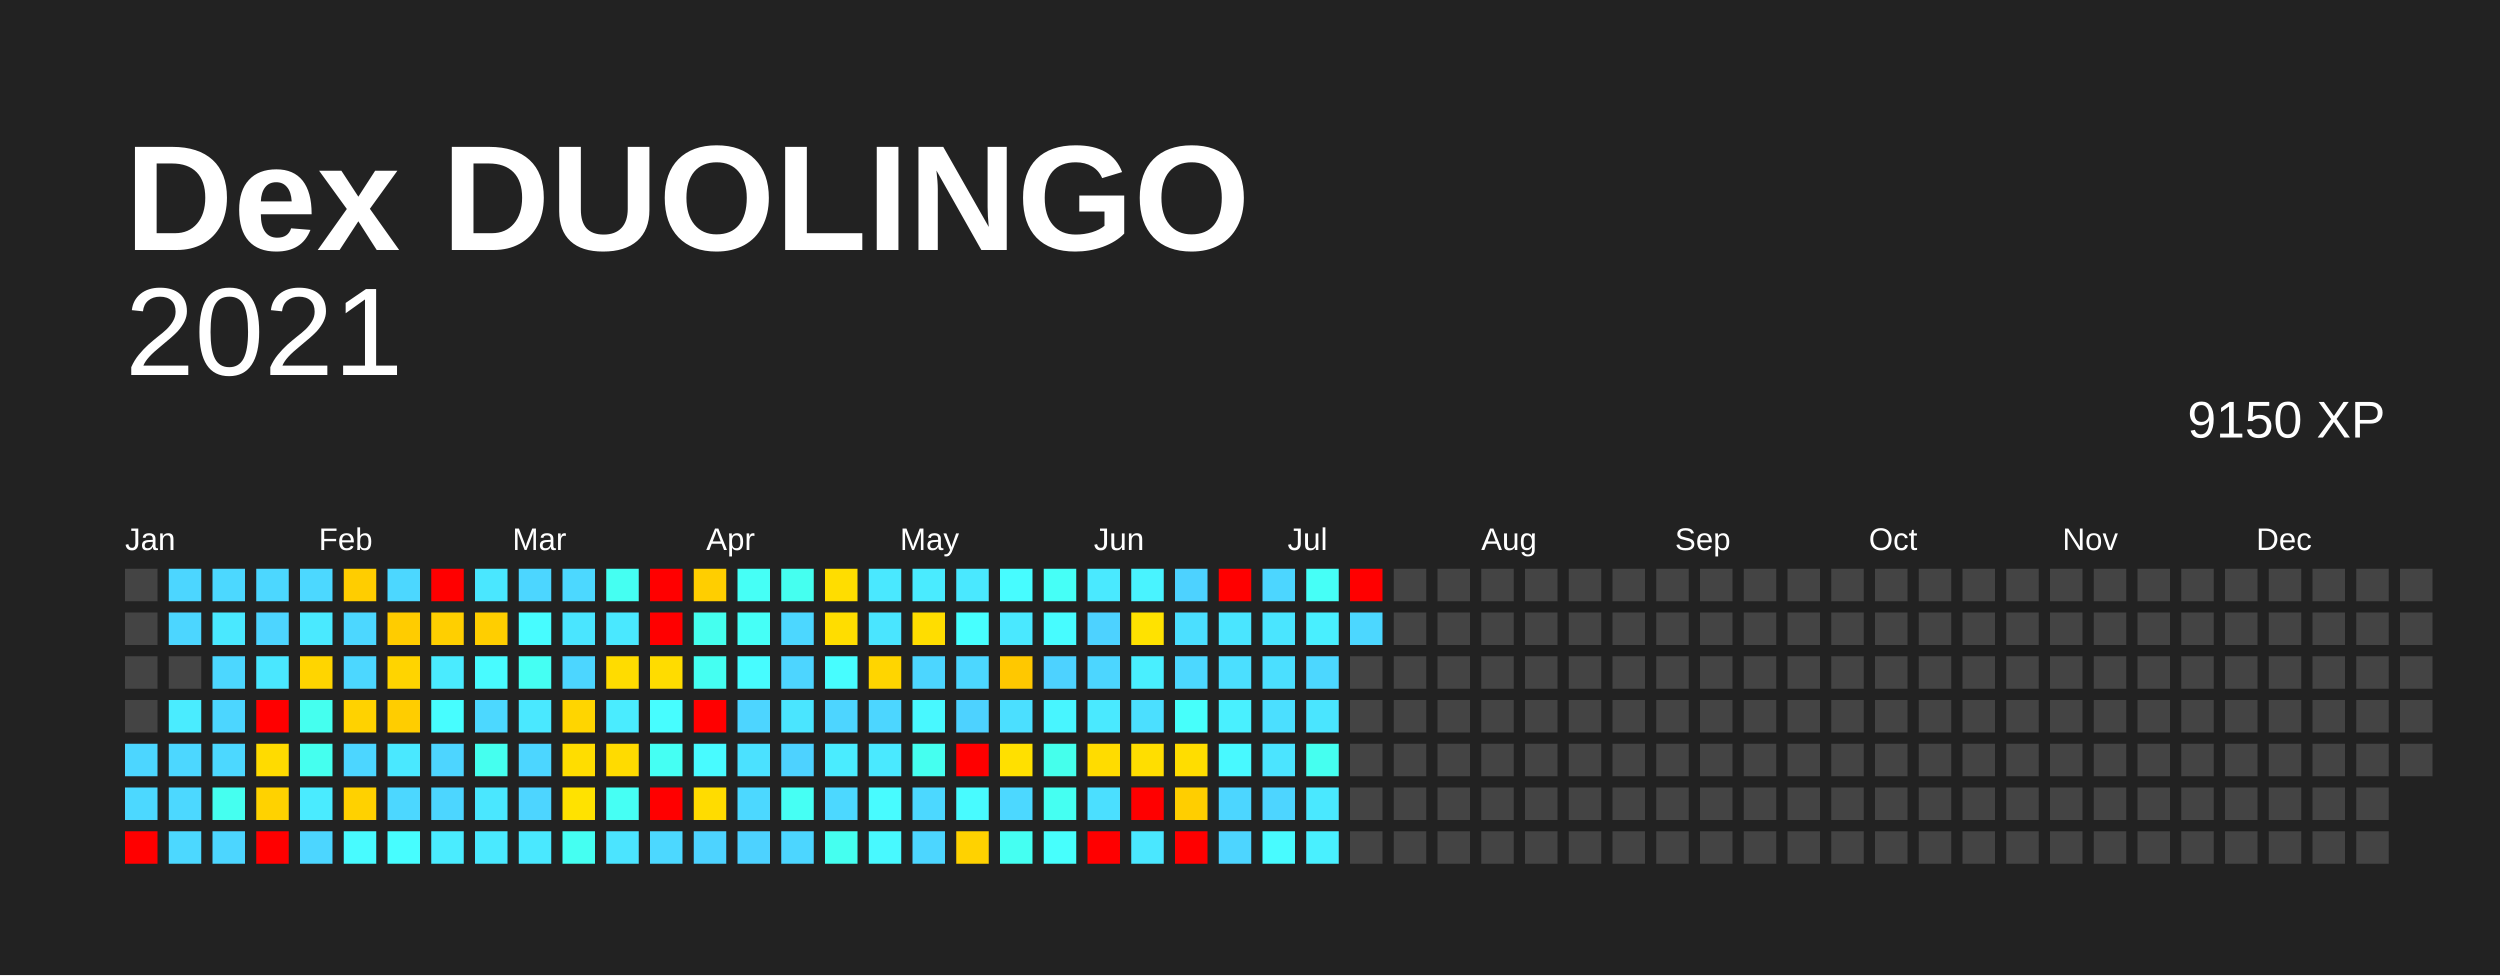
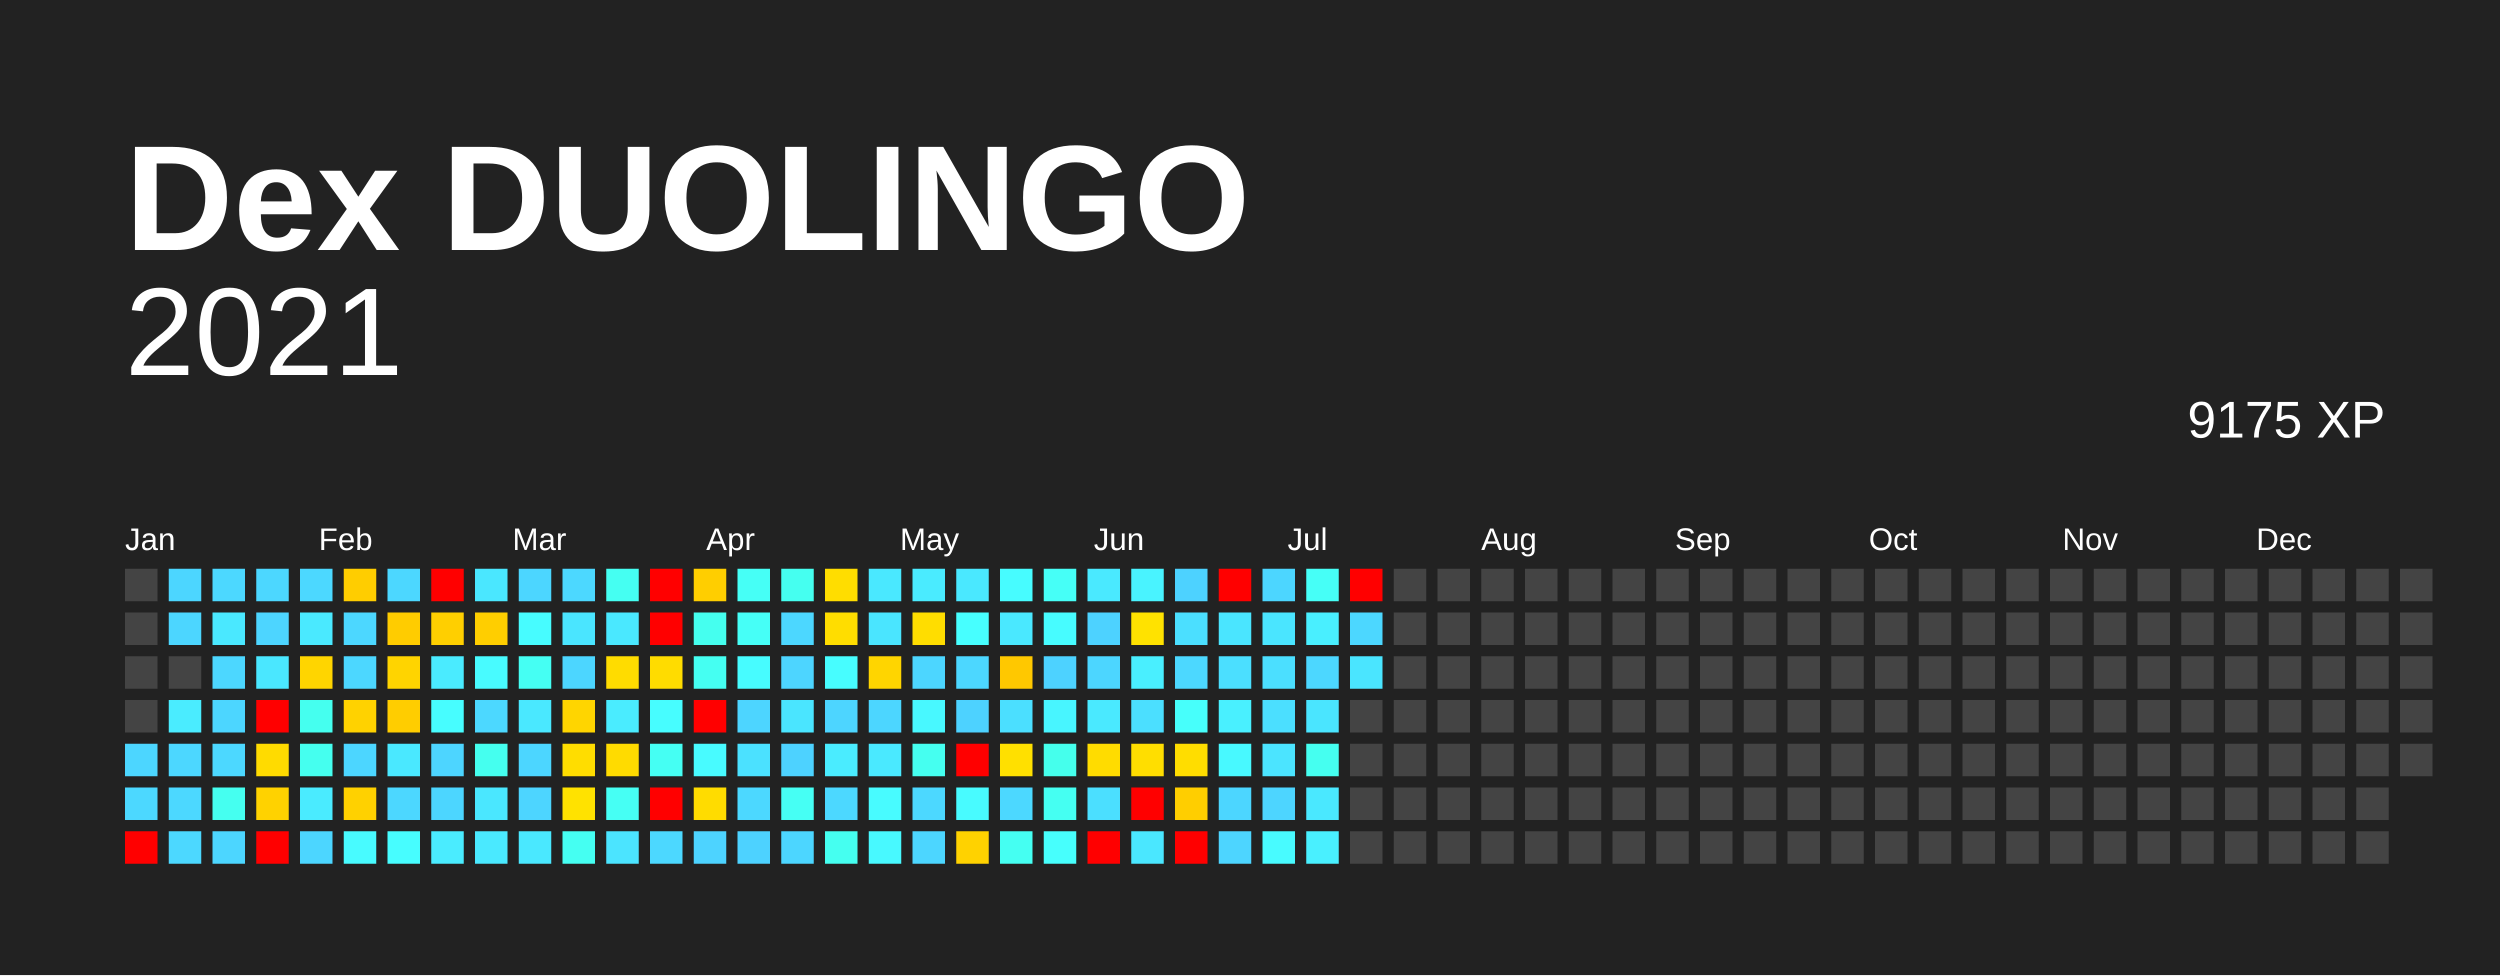
<svg xmlns="http://www.w3.org/2000/svg" baseProfile="full" height="78mm" version="1.1" viewBox="0,0,200,78" width="200mm">
  <defs />
  <rect fill="#222222" height="78" width="200" x="0" y="0" />
  <text fill="#FFFFFF" style="font-size:12px; font-family:Arial; font-weight:bold;" x="10" y="20">Dex DUOLINGO</text>
  <text alignment-baseline="hanging" fill="#FFFFFF" style="font-size:10.0px; font-family:Arial;" x="10" y="30">2021</text>
-   <text alignment-baseline="hanging" fill="#FFFFFF" style="font-size:4.125px; font-family:Arial;" x="175" y="35">9150 XP</text>
+   <text alignment-baseline="hanging" fill="#FFFFFF" style="font-size:4.125px; font-family:Arial;" x="175" y="35">9175 XP</text>
  <text fill="#FFFFFF" style="font-size:2.5px; font-family:Arial" x="10.0" y="44">Jan</text>
  <text fill="#FFFFFF" style="font-size:2.5px; font-family:Arial" x="25.5" y="44">Feb</text>
  <text fill="#FFFFFF" style="font-size:2.5px; font-family:Arial" x="41.0" y="44">Mar</text>
  <text fill="#FFFFFF" style="font-size:2.5px; font-family:Arial" x="56.5" y="44">Apr</text>
  <text fill="#FFFFFF" style="font-size:2.5px; font-family:Arial" x="72.0" y="44">May</text>
  <text fill="#FFFFFF" style="font-size:2.5px; font-family:Arial" x="87.5" y="44">Jun</text>
  <text fill="#FFFFFF" style="font-size:2.5px; font-family:Arial" x="103.0" y="44">Jul</text>
  <text fill="#FFFFFF" style="font-size:2.5px; font-family:Arial" x="118.5" y="44">Aug</text>
  <text fill="#FFFFFF" style="font-size:2.5px; font-family:Arial" x="134.0" y="44">Sep</text>
  <text fill="#FFFFFF" style="font-size:2.5px; font-family:Arial" x="149.5" y="44">Oct</text>
  <text fill="#FFFFFF" style="font-size:2.5px; font-family:Arial" x="165.0" y="44">Nov</text>
  <text fill="#FFFFFF" style="font-size:2.5px; font-family:Arial" x="180.5" y="44">Dec</text>
  <rect fill="#444444" height="2.6" width="2.6" x="10.0" y="45.5" />
  <rect fill="#444444" height="2.6" width="2.6" x="10.0" y="49.0" />
  <rect fill="#444444" height="2.6" width="2.6" x="10.0" y="52.5" />
  <rect fill="#444444" height="2.6" width="2.6" x="10.0" y="56.0" />
  <rect fill="#4cd6ff" height="2.6" width="2.6" x="10.0" y="59.5" />
  <rect fill="#4cd8ff" height="2.6" width="2.6" x="10.0" y="63.0" />
  <rect fill="red" height="2.6" width="2.6" x="10.0" y="66.5" />
  <rect fill="#4cd6ff" height="2.6" width="2.6" x="13.5" y="45.5" />
  <rect fill="#4cd6ff" height="2.6" width="2.6" x="13.5" y="49.0" />
  <rect fill="#444444" height="2.6" width="2.6" x="13.5" y="52.5" />
  <rect fill="#4aecff" height="2.6" width="2.6" x="13.5" y="56.0" />
  <rect fill="#4cd7ff" height="2.6" width="2.6" x="13.5" y="59.5" />
  <rect fill="#4cd8ff" height="2.6" width="2.6" x="13.5" y="63.0" />
  <rect fill="#4cd8ff" height="2.6" width="2.6" x="13.5" y="66.5" />
  <rect fill="#4cd8ff" height="2.6" width="2.6" x="17.0" y="45.5" />
  <rect fill="#4ae8ff" height="2.6" width="2.6" x="17.0" y="49.0" />
  <rect fill="#4cd7ff" height="2.6" width="2.6" x="17.0" y="52.5" />
  <rect fill="#4cd6ff" height="2.6" width="2.6" x="17.0" y="56.0" />
  <rect fill="#4cd8ff" height="2.6" width="2.6" x="17.0" y="59.5" />
  <rect fill="#45fff0" height="2.6" width="2.6" x="17.0" y="63.0" />
  <rect fill="#4cd6ff" height="2.6" width="2.6" x="17.0" y="66.5" />
  <rect fill="#4cd7ff" height="2.6" width="2.6" x="20.5" y="45.5" />
  <rect fill="#4dd5ff" height="2.6" width="2.6" x="20.5" y="49.0" />
  <rect fill="#4ae7ff" height="2.6" width="2.6" x="20.5" y="52.5" />
  <rect fill="red" height="2.6" width="2.6" x="20.5" y="56.0" />
  <rect fill="#ffdb00" height="2.6" width="2.6" x="20.5" y="59.5" />
  <rect fill="#ffd200" height="2.6" width="2.6" x="20.5" y="63.0" />
  <rect fill="red" height="2.6" width="2.6" x="20.5" y="66.5" />
  <rect fill="#4cd8ff" height="2.6" width="2.6" x="24.0" y="45.5" />
  <rect fill="#4ae9ff" height="2.6" width="2.6" x="24.0" y="49.0" />
  <rect fill="#ffd500" height="2.6" width="2.6" x="24.0" y="52.5" />
  <rect fill="#45ffef" height="2.6" width="2.6" x="24.0" y="56.0" />
  <rect fill="#45ffef" height="2.6" width="2.6" x="24.0" y="59.5" />
  <rect fill="#4aebff" height="2.6" width="2.6" x="24.0" y="63.0" />
  <rect fill="#4cd6ff" height="2.6" width="2.6" x="24.0" y="66.5" />
  <rect fill="#ffcd00" height="2.6" width="2.6" x="27.5" y="45.5" />
  <rect fill="#4cd7ff" height="2.6" width="2.6" x="27.5" y="49.0" />
  <rect fill="#4cd7ff" height="2.6" width="2.6" x="27.5" y="52.5" />
  <rect fill="#ffd200" height="2.6" width="2.6" x="27.5" y="56.0" />
  <rect fill="#4cd6ff" height="2.6" width="2.6" x="27.5" y="59.5" />
  <rect fill="#ffd100" height="2.6" width="2.6" x="27.5" y="63.0" />
  <rect fill="#48fbff" height="2.6" width="2.6" x="27.5" y="66.5" />
  <rect fill="#4cd7ff" height="2.6" width="2.6" x="31.0" y="45.5" />
  <rect fill="#ffcc00" height="2.6" width="2.6" x="31.0" y="49.0" />
  <rect fill="#ffd400" height="2.6" width="2.6" x="31.0" y="52.5" />
  <rect fill="#ffcd00" height="2.6" width="2.6" x="31.0" y="56.0" />
  <rect fill="#4ae8ff" height="2.6" width="2.6" x="31.0" y="59.5" />
  <rect fill="#4cd7ff" height="2.6" width="2.6" x="31.0" y="63.0" />
  <rect fill="#47fdff" height="2.6" width="2.6" x="31.0" y="66.5" />
  <rect fill="red" height="2.6" width="2.6" x="34.5" y="45.5" />
  <rect fill="#ffcf00" height="2.6" width="2.6" x="34.5" y="49.0" />
  <rect fill="#4aebff" height="2.6" width="2.6" x="34.5" y="52.5" />
  <rect fill="#47fdff" height="2.6" width="2.6" x="34.5" y="56.0" />
  <rect fill="#4dd5ff" height="2.6" width="2.6" x="34.5" y="59.5" />
  <rect fill="#4cd6ff" height="2.6" width="2.6" x="34.5" y="63.0" />
  <rect fill="#4aecff" height="2.6" width="2.6" x="34.5" y="66.5" />
  <rect fill="#4ae7ff" height="2.6" width="2.6" x="38.0" y="45.5" />
  <rect fill="#ffce00" height="2.6" width="2.6" x="38.0" y="49.0" />
  <rect fill="#48fbff" height="2.6" width="2.6" x="38.0" y="52.5" />
  <rect fill="#4cd8ff" height="2.6" width="2.6" x="38.0" y="56.0" />
  <rect fill="#45ffef" height="2.6" width="2.6" x="38.0" y="59.5" />
  <rect fill="#4ae7ff" height="2.6" width="2.6" x="38.0" y="63.0" />
  <rect fill="#4ae9ff" height="2.6" width="2.6" x="38.0" y="66.5" />
  <rect fill="#4cd6ff" height="2.6" width="2.6" x="41.5" y="45.5" />
  <rect fill="#47fcff" height="2.6" width="2.6" x="41.5" y="49.0" />
  <rect fill="#45fff3" height="2.6" width="2.6" x="41.5" y="52.5" />
  <rect fill="#4ae8ff" height="2.6" width="2.6" x="41.5" y="56.0" />
  <rect fill="#4cd6ff" height="2.6" width="2.6" x="41.5" y="59.5" />
  <rect fill="#4dd5ff" height="2.6" width="2.6" x="41.5" y="63.0" />
  <rect fill="#4ae8ff" height="2.6" width="2.6" x="41.5" y="66.5" />
  <rect fill="#4cd8ff" height="2.6" width="2.6" x="45.0" y="45.5" />
  <rect fill="#4ae5ff" height="2.6" width="2.6" x="45.0" y="49.0" />
  <rect fill="#4cd6ff" height="2.6" width="2.6" x="45.0" y="52.5" />
  <rect fill="#ffd500" height="2.6" width="2.6" x="45.0" y="56.0" />
  <rect fill="#ffdd00" height="2.6" width="2.6" x="45.0" y="59.5" />
  <rect fill="#ffe200" height="2.6" width="2.6" x="45.0" y="63.0" />
  <rect fill="#45fff2" height="2.6" width="2.6" x="45.0" y="66.5" />
  <rect fill="#45fff2" height="2.6" width="2.6" x="48.5" y="45.5" />
  <rect fill="#4ae8ff" height="2.6" width="2.6" x="48.5" y="49.0" />
  <rect fill="#ffdc00" height="2.6" width="2.6" x="48.5" y="52.5" />
  <rect fill="#4aecff" height="2.6" width="2.6" x="48.5" y="56.0" />
  <rect fill="#ffdb00" height="2.6" width="2.6" x="48.5" y="59.5" />
  <rect fill="#46fff4" height="2.6" width="2.6" x="48.5" y="63.0" />
  <rect fill="#4be4ff" height="2.6" width="2.6" x="48.5" y="66.5" />
  <rect fill="red" height="2.6" width="2.6" x="52.0" y="45.5" />
  <rect fill="red" height="2.6" width="2.6" x="52.0" y="49.0" />
  <rect fill="#ffdc00" height="2.6" width="2.6" x="52.0" y="52.5" />
  <rect fill="#47fdff" height="2.6" width="2.6" x="52.0" y="56.0" />
  <rect fill="#45fff3" height="2.6" width="2.6" x="52.0" y="59.5" />
  <rect fill="red" height="2.6" width="2.6" x="52.0" y="63.0" />
  <rect fill="#4cd8ff" height="2.6" width="2.6" x="52.0" y="66.5" />
  <rect fill="#ffce00" height="2.6" width="2.6" x="55.5" y="45.5" />
  <rect fill="#45ffef" height="2.6" width="2.6" x="55.5" y="49.0" />
  <rect fill="#45fff2" height="2.6" width="2.6" x="55.5" y="52.5" />
  <rect fill="red" height="2.6" width="2.6" x="55.5" y="56.0" />
  <rect fill="#48fbff" height="2.6" width="2.6" x="55.5" y="59.5" />
  <rect fill="#ffdc00" height="2.6" width="2.6" x="55.5" y="63.0" />
  <rect fill="#4dd3ff" height="2.6" width="2.6" x="55.5" y="66.5" />
  <rect fill="#46fff6" height="2.6" width="2.6" x="59.0" y="45.5" />
  <rect fill="#46fff7" height="2.6" width="2.6" x="59.0" y="49.0" />
  <rect fill="#47fcff" height="2.6" width="2.6" x="59.0" y="52.5" />
  <rect fill="#4dd5ff" height="2.6" width="2.6" x="59.0" y="56.0" />
  <rect fill="#4be1ff" height="2.6" width="2.6" x="59.0" y="59.5" />
  <rect fill="#4cd8ff" height="2.6" width="2.6" x="59.0" y="63.0" />
  <rect fill="#4dd2ff" height="2.6" width="2.6" x="59.0" y="66.5" />
  <rect fill="#45fff0" height="2.6" width="2.6" x="62.5" y="45.5" />
  <rect fill="#4cd7ff" height="2.6" width="2.6" x="62.5" y="49.0" />
  <rect fill="#4dd5ff" height="2.6" width="2.6" x="62.5" y="52.5" />
  <rect fill="#4ae5ff" height="2.6" width="2.6" x="62.5" y="56.0" />
  <rect fill="#4dd2ff" height="2.6" width="2.6" x="62.5" y="59.5" />
  <rect fill="#46fff4" height="2.6" width="2.6" x="62.5" y="63.0" />
  <rect fill="#4cd6ff" height="2.6" width="2.6" x="62.5" y="66.5" />
  <rect fill="#ffdd00" height="2.6" width="2.6" x="66.0" y="45.5" />
  <rect fill="#ffdd00" height="2.6" width="2.6" x="66.0" y="49.0" />
  <rect fill="#47fdff" height="2.6" width="2.6" x="66.0" y="52.5" />
  <rect fill="#4dd5ff" height="2.6" width="2.6" x="66.0" y="56.0" />
  <rect fill="#4aecff" height="2.6" width="2.6" x="66.0" y="59.5" />
  <rect fill="#4cd8ff" height="2.6" width="2.6" x="66.0" y="63.0" />
  <rect fill="#45fff0" height="2.6" width="2.6" x="66.0" y="66.5" />
  <rect fill="#4ae8ff" height="2.6" width="2.6" x="69.5" y="45.5" />
  <rect fill="#4ae5ff" height="2.6" width="2.6" x="69.5" y="49.0" />
  <rect fill="#ffd500" height="2.6" width="2.6" x="69.5" y="52.5" />
  <rect fill="#4cd6ff" height="2.6" width="2.6" x="69.5" y="56.0" />
  <rect fill="#4ae9ff" height="2.6" width="2.6" x="69.5" y="59.5" />
  <rect fill="#48fbff" height="2.6" width="2.6" x="69.5" y="63.0" />
  <rect fill="#48f9ff" height="2.6" width="2.6" x="69.5" y="66.5" />
  <rect fill="#4aebff" height="2.6" width="2.6" x="73.0" y="45.5" />
  <rect fill="#ffdd00" height="2.6" width="2.6" x="73.0" y="49.0" />
  <rect fill="#4cd6ff" height="2.6" width="2.6" x="73.0" y="52.5" />
  <rect fill="#48f8ff" height="2.6" width="2.6" x="73.0" y="56.0" />
  <rect fill="#45fff0" height="2.6" width="2.6" x="73.0" y="59.5" />
  <rect fill="#4cd8ff" height="2.6" width="2.6" x="73.0" y="63.0" />
  <rect fill="#4cd6ff" height="2.6" width="2.6" x="73.0" y="66.5" />
  <rect fill="#4ae8ff" height="2.6" width="2.6" x="76.5" y="45.5" />
  <rect fill="#47ffff" height="2.6" width="2.6" x="76.5" y="49.0" />
  <rect fill="#4cd7ff" height="2.6" width="2.6" x="76.5" y="52.5" />
  <rect fill="#4dd2ff" height="2.6" width="2.6" x="76.5" y="56.0" />
  <rect fill="red" height="2.6" width="2.6" x="76.5" y="59.5" />
  <rect fill="#48fbff" height="2.6" width="2.6" x="76.5" y="63.0" />
  <rect fill="#ffd200" height="2.6" width="2.6" x="76.5" y="66.5" />
  <rect fill="#47fcff" height="2.6" width="2.6" x="80.0" y="45.5" />
  <rect fill="#4ae8ff" height="2.6" width="2.6" x="80.0" y="49.0" />
  <rect fill="#ffc800" height="2.6" width="2.6" x="80.0" y="52.5" />
  <rect fill="#4bdfff" height="2.6" width="2.6" x="80.0" y="56.0" />
  <rect fill="#ffe000" height="2.6" width="2.6" x="80.0" y="59.5" />
  <rect fill="#4cd8ff" height="2.6" width="2.6" x="80.0" y="63.0" />
  <rect fill="#45fff2" height="2.6" width="2.6" x="80.0" y="66.5" />
  <rect fill="#46fff7" height="2.6" width="2.6" x="83.5" y="45.5" />
  <rect fill="#47fcff" height="2.6" width="2.6" x="83.5" y="49.0" />
  <rect fill="#4dd2ff" height="2.6" width="2.6" x="83.5" y="52.5" />
  <rect fill="#48f5ff" height="2.6" width="2.6" x="83.5" y="56.0" />
  <rect fill="#45ffec" height="2.6" width="2.6" x="83.5" y="59.5" />
  <rect fill="#45fff2" height="2.6" width="2.6" x="83.5" y="63.0" />
  <rect fill="#47fffd" height="2.6" width="2.6" x="83.5" y="66.5" />
  <rect fill="#4ae9ff" height="2.6" width="2.6" x="87.0" y="45.5" />
  <rect fill="#4dd2ff" height="2.6" width="2.6" x="87.0" y="49.0" />
  <rect fill="#4cd6ff" height="2.6" width="2.6" x="87.0" y="52.5" />
  <rect fill="#4ae9ff" height="2.6" width="2.6" x="87.0" y="56.0" />
  <rect fill="#ffdc00" height="2.6" width="2.6" x="87.0" y="59.5" />
  <rect fill="#4bdfff" height="2.6" width="2.6" x="87.0" y="63.0" />
  <rect fill="red" height="2.6" width="2.6" x="87.0" y="66.5" />
  <rect fill="#49f3ff" height="2.6" width="2.6" x="90.5" y="45.5" />
  <rect fill="#ffe200" height="2.6" width="2.6" x="90.5" y="49.0" />
  <rect fill="#49efff" height="2.6" width="2.6" x="90.5" y="52.5" />
  <rect fill="#4bdfff" height="2.6" width="2.6" x="90.5" y="56.0" />
  <rect fill="#ffde00" height="2.6" width="2.6" x="90.5" y="59.5" />
  <rect fill="red" height="2.6" width="2.6" x="90.5" y="63.0" />
  <rect fill="#4ae7ff" height="2.6" width="2.6" x="90.5" y="66.5" />
  <rect fill="#4dd2ff" height="2.6" width="2.6" x="94.0" y="45.5" />
  <rect fill="#4bdfff" height="2.6" width="2.6" x="94.0" y="49.0" />
  <rect fill="#4cd8ff" height="2.6" width="2.6" x="94.0" y="52.5" />
  <rect fill="#47fffb" height="2.6" width="2.6" x="94.0" y="56.0" />
  <rect fill="#ffdd00" height="2.6" width="2.6" x="94.0" y="59.5" />
  <rect fill="#ffce00" height="2.6" width="2.6" x="94.0" y="63.0" />
  <rect fill="red" height="2.6" width="2.6" x="94.0" y="66.5" />
  <rect fill="red" height="2.6" width="2.6" x="97.5" y="45.5" />
  <rect fill="#4ae5ff" height="2.6" width="2.6" x="97.5" y="49.0" />
  <rect fill="#4bdfff" height="2.6" width="2.6" x="97.5" y="52.5" />
  <rect fill="#49f0ff" height="2.6" width="2.6" x="97.5" y="56.0" />
  <rect fill="#48f9ff" height="2.6" width="2.6" x="97.5" y="59.5" />
  <rect fill="#4cd6ff" height="2.6" width="2.6" x="97.5" y="63.0" />
  <rect fill="#4dd5ff" height="2.6" width="2.6" x="97.5" y="66.5" />
  <rect fill="#4cd6ff" height="2.6" width="2.6" x="101.0" y="45.5" />
  <rect fill="#4ae5ff" height="2.6" width="2.6" x="101.0" y="49.0" />
  <rect fill="#4bdfff" height="2.6" width="2.6" x="101.0" y="52.5" />
  <rect fill="#4bdfff" height="2.6" width="2.6" x="101.0" y="56.0" />
  <rect fill="#4be4ff" height="2.6" width="2.6" x="101.0" y="59.5" />
  <rect fill="#4dd5ff" height="2.6" width="2.6" x="101.0" y="63.0" />
  <rect fill="#48fbff" height="2.6" width="2.6" x="101.0" y="66.5" />
  <rect fill="#46fff7" height="2.6" width="2.6" x="104.5" y="45.5" />
  <rect fill="#49efff" height="2.6" width="2.6" x="104.5" y="49.0" />
  <rect fill="#4cd7ff" height="2.6" width="2.6" x="104.5" y="52.5" />
  <rect fill="#4ae5ff" height="2.6" width="2.6" x="104.5" y="56.0" />
  <rect fill="#45fff0" height="2.6" width="2.6" x="104.5" y="59.5" />
  <rect fill="#4ae8ff" height="2.6" width="2.6" x="104.5" y="63.0" />
  <rect fill="#49f0ff" height="2.6" width="2.6" x="104.5" y="66.5" />
  <rect fill="red" height="2.6" width="2.6" x="108.0" y="45.5" />
  <rect fill="#4cd7ff" height="2.6" width="2.6" x="108.0" y="49.0" />
-   <rect fill="#444444" height="2.6" width="2.6" x="108.0" y="52.5" />
+   <rect fill="#4ae5ff" height="2.6" width="2.6" x="108.0" y="52.5" />
  <rect fill="#444444" height="2.6" width="2.6" x="108.0" y="56.0" />
  <rect fill="#444444" height="2.6" width="2.6" x="108.0" y="59.5" />
  <rect fill="#444444" height="2.6" width="2.6" x="108.0" y="63.0" />
  <rect fill="#444444" height="2.6" width="2.6" x="108.0" y="66.5" />
  <rect fill="#444444" height="2.6" width="2.6" x="111.5" y="45.5" />
  <rect fill="#444444" height="2.6" width="2.6" x="111.5" y="49.0" />
  <rect fill="#444444" height="2.6" width="2.6" x="111.5" y="52.5" />
  <rect fill="#444444" height="2.6" width="2.6" x="111.5" y="56.0" />
  <rect fill="#444444" height="2.6" width="2.6" x="111.5" y="59.5" />
  <rect fill="#444444" height="2.6" width="2.6" x="111.5" y="63.0" />
  <rect fill="#444444" height="2.6" width="2.6" x="111.5" y="66.5" />
  <rect fill="#444444" height="2.6" width="2.6" x="115.0" y="45.5" />
  <rect fill="#444444" height="2.6" width="2.6" x="115.0" y="49.0" />
  <rect fill="#444444" height="2.6" width="2.6" x="115.0" y="52.5" />
  <rect fill="#444444" height="2.6" width="2.6" x="115.0" y="56.0" />
  <rect fill="#444444" height="2.6" width="2.6" x="115.0" y="59.5" />
  <rect fill="#444444" height="2.6" width="2.6" x="115.0" y="63.0" />
  <rect fill="#444444" height="2.6" width="2.6" x="115.0" y="66.5" />
  <rect fill="#444444" height="2.6" width="2.6" x="118.5" y="45.5" />
  <rect fill="#444444" height="2.6" width="2.6" x="118.5" y="49.0" />
  <rect fill="#444444" height="2.6" width="2.6" x="118.5" y="52.5" />
  <rect fill="#444444" height="2.6" width="2.6" x="118.5" y="56.0" />
  <rect fill="#444444" height="2.6" width="2.6" x="118.5" y="59.5" />
  <rect fill="#444444" height="2.6" width="2.6" x="118.5" y="63.0" />
  <rect fill="#444444" height="2.6" width="2.6" x="118.5" y="66.5" />
  <rect fill="#444444" height="2.6" width="2.6" x="122.0" y="45.5" />
  <rect fill="#444444" height="2.6" width="2.6" x="122.0" y="49.0" />
  <rect fill="#444444" height="2.6" width="2.6" x="122.0" y="52.5" />
  <rect fill="#444444" height="2.6" width="2.6" x="122.0" y="56.0" />
  <rect fill="#444444" height="2.6" width="2.6" x="122.0" y="59.5" />
  <rect fill="#444444" height="2.6" width="2.6" x="122.0" y="63.0" />
  <rect fill="#444444" height="2.6" width="2.6" x="122.0" y="66.5" />
  <rect fill="#444444" height="2.6" width="2.6" x="125.5" y="45.5" />
  <rect fill="#444444" height="2.6" width="2.6" x="125.5" y="49.0" />
  <rect fill="#444444" height="2.6" width="2.6" x="125.5" y="52.5" />
  <rect fill="#444444" height="2.6" width="2.6" x="125.5" y="56.0" />
  <rect fill="#444444" height="2.6" width="2.6" x="125.5" y="59.5" />
  <rect fill="#444444" height="2.6" width="2.6" x="125.5" y="63.0" />
  <rect fill="#444444" height="2.6" width="2.6" x="125.5" y="66.5" />
  <rect fill="#444444" height="2.6" width="2.6" x="129.0" y="45.5" />
  <rect fill="#444444" height="2.6" width="2.6" x="129.0" y="49.0" />
  <rect fill="#444444" height="2.6" width="2.6" x="129.0" y="52.5" />
  <rect fill="#444444" height="2.6" width="2.6" x="129.0" y="56.0" />
  <rect fill="#444444" height="2.6" width="2.6" x="129.0" y="59.5" />
  <rect fill="#444444" height="2.6" width="2.6" x="129.0" y="63.0" />
  <rect fill="#444444" height="2.6" width="2.6" x="129.0" y="66.5" />
  <rect fill="#444444" height="2.6" width="2.6" x="132.5" y="45.5" />
  <rect fill="#444444" height="2.6" width="2.6" x="132.5" y="49.0" />
  <rect fill="#444444" height="2.6" width="2.6" x="132.5" y="52.5" />
  <rect fill="#444444" height="2.6" width="2.6" x="132.5" y="56.0" />
  <rect fill="#444444" height="2.6" width="2.6" x="132.5" y="59.5" />
  <rect fill="#444444" height="2.6" width="2.6" x="132.5" y="63.0" />
  <rect fill="#444444" height="2.6" width="2.6" x="132.5" y="66.5" />
  <rect fill="#444444" height="2.6" width="2.6" x="136.0" y="45.5" />
  <rect fill="#444444" height="2.6" width="2.6" x="136.0" y="49.0" />
  <rect fill="#444444" height="2.6" width="2.6" x="136.0" y="52.5" />
  <rect fill="#444444" height="2.6" width="2.6" x="136.0" y="56.0" />
  <rect fill="#444444" height="2.6" width="2.6" x="136.0" y="59.5" />
  <rect fill="#444444" height="2.6" width="2.6" x="136.0" y="63.0" />
  <rect fill="#444444" height="2.6" width="2.6" x="136.0" y="66.5" />
  <rect fill="#444444" height="2.6" width="2.6" x="139.5" y="45.5" />
  <rect fill="#444444" height="2.6" width="2.6" x="139.5" y="49.0" />
  <rect fill="#444444" height="2.6" width="2.6" x="139.5" y="52.5" />
  <rect fill="#444444" height="2.6" width="2.6" x="139.5" y="56.0" />
  <rect fill="#444444" height="2.6" width="2.6" x="139.5" y="59.5" />
  <rect fill="#444444" height="2.6" width="2.6" x="139.5" y="63.0" />
  <rect fill="#444444" height="2.6" width="2.6" x="139.5" y="66.5" />
  <rect fill="#444444" height="2.6" width="2.6" x="143.0" y="45.5" />
  <rect fill="#444444" height="2.6" width="2.6" x="143.0" y="49.0" />
  <rect fill="#444444" height="2.6" width="2.6" x="143.0" y="52.5" />
  <rect fill="#444444" height="2.6" width="2.6" x="143.0" y="56.0" />
  <rect fill="#444444" height="2.6" width="2.6" x="143.0" y="59.5" />
  <rect fill="#444444" height="2.6" width="2.6" x="143.0" y="63.0" />
  <rect fill="#444444" height="2.6" width="2.6" x="143.0" y="66.5" />
  <rect fill="#444444" height="2.6" width="2.6" x="146.5" y="45.5" />
  <rect fill="#444444" height="2.6" width="2.6" x="146.5" y="49.0" />
  <rect fill="#444444" height="2.6" width="2.6" x="146.5" y="52.5" />
  <rect fill="#444444" height="2.6" width="2.6" x="146.5" y="56.0" />
  <rect fill="#444444" height="2.6" width="2.6" x="146.5" y="59.5" />
  <rect fill="#444444" height="2.6" width="2.6" x="146.5" y="63.0" />
  <rect fill="#444444" height="2.6" width="2.6" x="146.5" y="66.5" />
  <rect fill="#444444" height="2.6" width="2.6" x="150.0" y="45.5" />
  <rect fill="#444444" height="2.6" width="2.6" x="150.0" y="49.0" />
  <rect fill="#444444" height="2.6" width="2.6" x="150.0" y="52.5" />
  <rect fill="#444444" height="2.6" width="2.6" x="150.0" y="56.0" />
  <rect fill="#444444" height="2.6" width="2.6" x="150.0" y="59.5" />
  <rect fill="#444444" height="2.6" width="2.6" x="150.0" y="63.0" />
  <rect fill="#444444" height="2.6" width="2.6" x="150.0" y="66.5" />
  <rect fill="#444444" height="2.6" width="2.6" x="153.5" y="45.5" />
  <rect fill="#444444" height="2.6" width="2.6" x="153.5" y="49.0" />
  <rect fill="#444444" height="2.6" width="2.6" x="153.5" y="52.5" />
  <rect fill="#444444" height="2.6" width="2.6" x="153.5" y="56.0" />
  <rect fill="#444444" height="2.6" width="2.6" x="153.5" y="59.5" />
  <rect fill="#444444" height="2.6" width="2.6" x="153.5" y="63.0" />
  <rect fill="#444444" height="2.6" width="2.6" x="153.5" y="66.5" />
  <rect fill="#444444" height="2.6" width="2.6" x="157.0" y="45.5" />
  <rect fill="#444444" height="2.6" width="2.6" x="157.0" y="49.0" />
  <rect fill="#444444" height="2.6" width="2.6" x="157.0" y="52.5" />
  <rect fill="#444444" height="2.6" width="2.6" x="157.0" y="56.0" />
  <rect fill="#444444" height="2.6" width="2.6" x="157.0" y="59.5" />
  <rect fill="#444444" height="2.6" width="2.6" x="157.0" y="63.0" />
  <rect fill="#444444" height="2.6" width="2.6" x="157.0" y="66.5" />
  <rect fill="#444444" height="2.6" width="2.6" x="160.5" y="45.5" />
  <rect fill="#444444" height="2.6" width="2.6" x="160.5" y="49.0" />
  <rect fill="#444444" height="2.6" width="2.6" x="160.5" y="52.5" />
  <rect fill="#444444" height="2.6" width="2.6" x="160.5" y="56.0" />
  <rect fill="#444444" height="2.6" width="2.6" x="160.5" y="59.5" />
  <rect fill="#444444" height="2.6" width="2.6" x="160.5" y="63.0" />
  <rect fill="#444444" height="2.6" width="2.6" x="160.5" y="66.5" />
  <rect fill="#444444" height="2.6" width="2.6" x="164.0" y="45.5" />
  <rect fill="#444444" height="2.6" width="2.6" x="164.0" y="49.0" />
  <rect fill="#444444" height="2.6" width="2.6" x="164.0" y="52.5" />
  <rect fill="#444444" height="2.6" width="2.6" x="164.0" y="56.0" />
  <rect fill="#444444" height="2.6" width="2.6" x="164.0" y="59.5" />
  <rect fill="#444444" height="2.6" width="2.6" x="164.0" y="63.0" />
  <rect fill="#444444" height="2.6" width="2.6" x="164.0" y="66.5" />
  <rect fill="#444444" height="2.6" width="2.6" x="167.5" y="45.5" />
  <rect fill="#444444" height="2.6" width="2.6" x="167.5" y="49.0" />
  <rect fill="#444444" height="2.6" width="2.6" x="167.5" y="52.5" />
  <rect fill="#444444" height="2.6" width="2.6" x="167.5" y="56.0" />
  <rect fill="#444444" height="2.6" width="2.6" x="167.5" y="59.5" />
  <rect fill="#444444" height="2.6" width="2.6" x="167.5" y="63.0" />
  <rect fill="#444444" height="2.6" width="2.6" x="167.5" y="66.5" />
  <rect fill="#444444" height="2.6" width="2.6" x="171.0" y="45.5" />
  <rect fill="#444444" height="2.6" width="2.6" x="171.0" y="49.0" />
  <rect fill="#444444" height="2.6" width="2.6" x="171.0" y="52.5" />
  <rect fill="#444444" height="2.6" width="2.6" x="171.0" y="56.0" />
  <rect fill="#444444" height="2.6" width="2.6" x="171.0" y="59.5" />
  <rect fill="#444444" height="2.6" width="2.6" x="171.0" y="63.0" />
  <rect fill="#444444" height="2.6" width="2.6" x="171.0" y="66.5" />
  <rect fill="#444444" height="2.6" width="2.6" x="174.5" y="45.5" />
  <rect fill="#444444" height="2.6" width="2.6" x="174.5" y="49.0" />
  <rect fill="#444444" height="2.6" width="2.6" x="174.5" y="52.5" />
  <rect fill="#444444" height="2.6" width="2.6" x="174.5" y="56.0" />
  <rect fill="#444444" height="2.6" width="2.6" x="174.5" y="59.5" />
  <rect fill="#444444" height="2.6" width="2.6" x="174.5" y="63.0" />
  <rect fill="#444444" height="2.6" width="2.6" x="174.5" y="66.5" />
  <rect fill="#444444" height="2.6" width="2.6" x="178.0" y="45.5" />
  <rect fill="#444444" height="2.6" width="2.6" x="178.0" y="49.0" />
  <rect fill="#444444" height="2.6" width="2.6" x="178.0" y="52.5" />
  <rect fill="#444444" height="2.6" width="2.6" x="178.0" y="56.0" />
  <rect fill="#444444" height="2.6" width="2.6" x="178.0" y="59.5" />
  <rect fill="#444444" height="2.6" width="2.6" x="178.0" y="63.0" />
  <rect fill="#444444" height="2.6" width="2.6" x="178.0" y="66.5" />
  <rect fill="#444444" height="2.6" width="2.6" x="181.5" y="45.5" />
  <rect fill="#444444" height="2.6" width="2.6" x="181.5" y="49.0" />
  <rect fill="#444444" height="2.6" width="2.6" x="181.5" y="52.5" />
  <rect fill="#444444" height="2.6" width="2.6" x="181.5" y="56.0" />
  <rect fill="#444444" height="2.6" width="2.6" x="181.5" y="59.5" />
  <rect fill="#444444" height="2.6" width="2.6" x="181.5" y="63.0" />
  <rect fill="#444444" height="2.6" width="2.6" x="181.5" y="66.5" />
  <rect fill="#444444" height="2.6" width="2.6" x="185.0" y="45.5" />
  <rect fill="#444444" height="2.6" width="2.6" x="185.0" y="49.0" />
  <rect fill="#444444" height="2.6" width="2.6" x="185.0" y="52.5" />
  <rect fill="#444444" height="2.6" width="2.6" x="185.0" y="56.0" />
  <rect fill="#444444" height="2.6" width="2.6" x="185.0" y="59.5" />
  <rect fill="#444444" height="2.6" width="2.6" x="185.0" y="63.0" />
  <rect fill="#444444" height="2.6" width="2.6" x="185.0" y="66.5" />
  <rect fill="#444444" height="2.6" width="2.6" x="188.5" y="45.5" />
  <rect fill="#444444" height="2.6" width="2.6" x="188.5" y="49.0" />
  <rect fill="#444444" height="2.6" width="2.6" x="188.5" y="52.5" />
  <rect fill="#444444" height="2.6" width="2.6" x="188.5" y="56.0" />
  <rect fill="#444444" height="2.6" width="2.6" x="188.5" y="59.5" />
  <rect fill="#444444" height="2.6" width="2.6" x="188.5" y="63.0" />
  <rect fill="#444444" height="2.6" width="2.6" x="188.5" y="66.5" />
  <rect fill="#444444" height="2.6" width="2.6" x="192.0" y="45.5" />
  <rect fill="#444444" height="2.6" width="2.6" x="192.0" y="49.0" />
  <rect fill="#444444" height="2.6" width="2.6" x="192.0" y="52.5" />
  <rect fill="#444444" height="2.6" width="2.6" x="192.0" y="56.0" />
  <rect fill="#444444" height="2.6" width="2.6" x="192.0" y="59.5" />
</svg>
